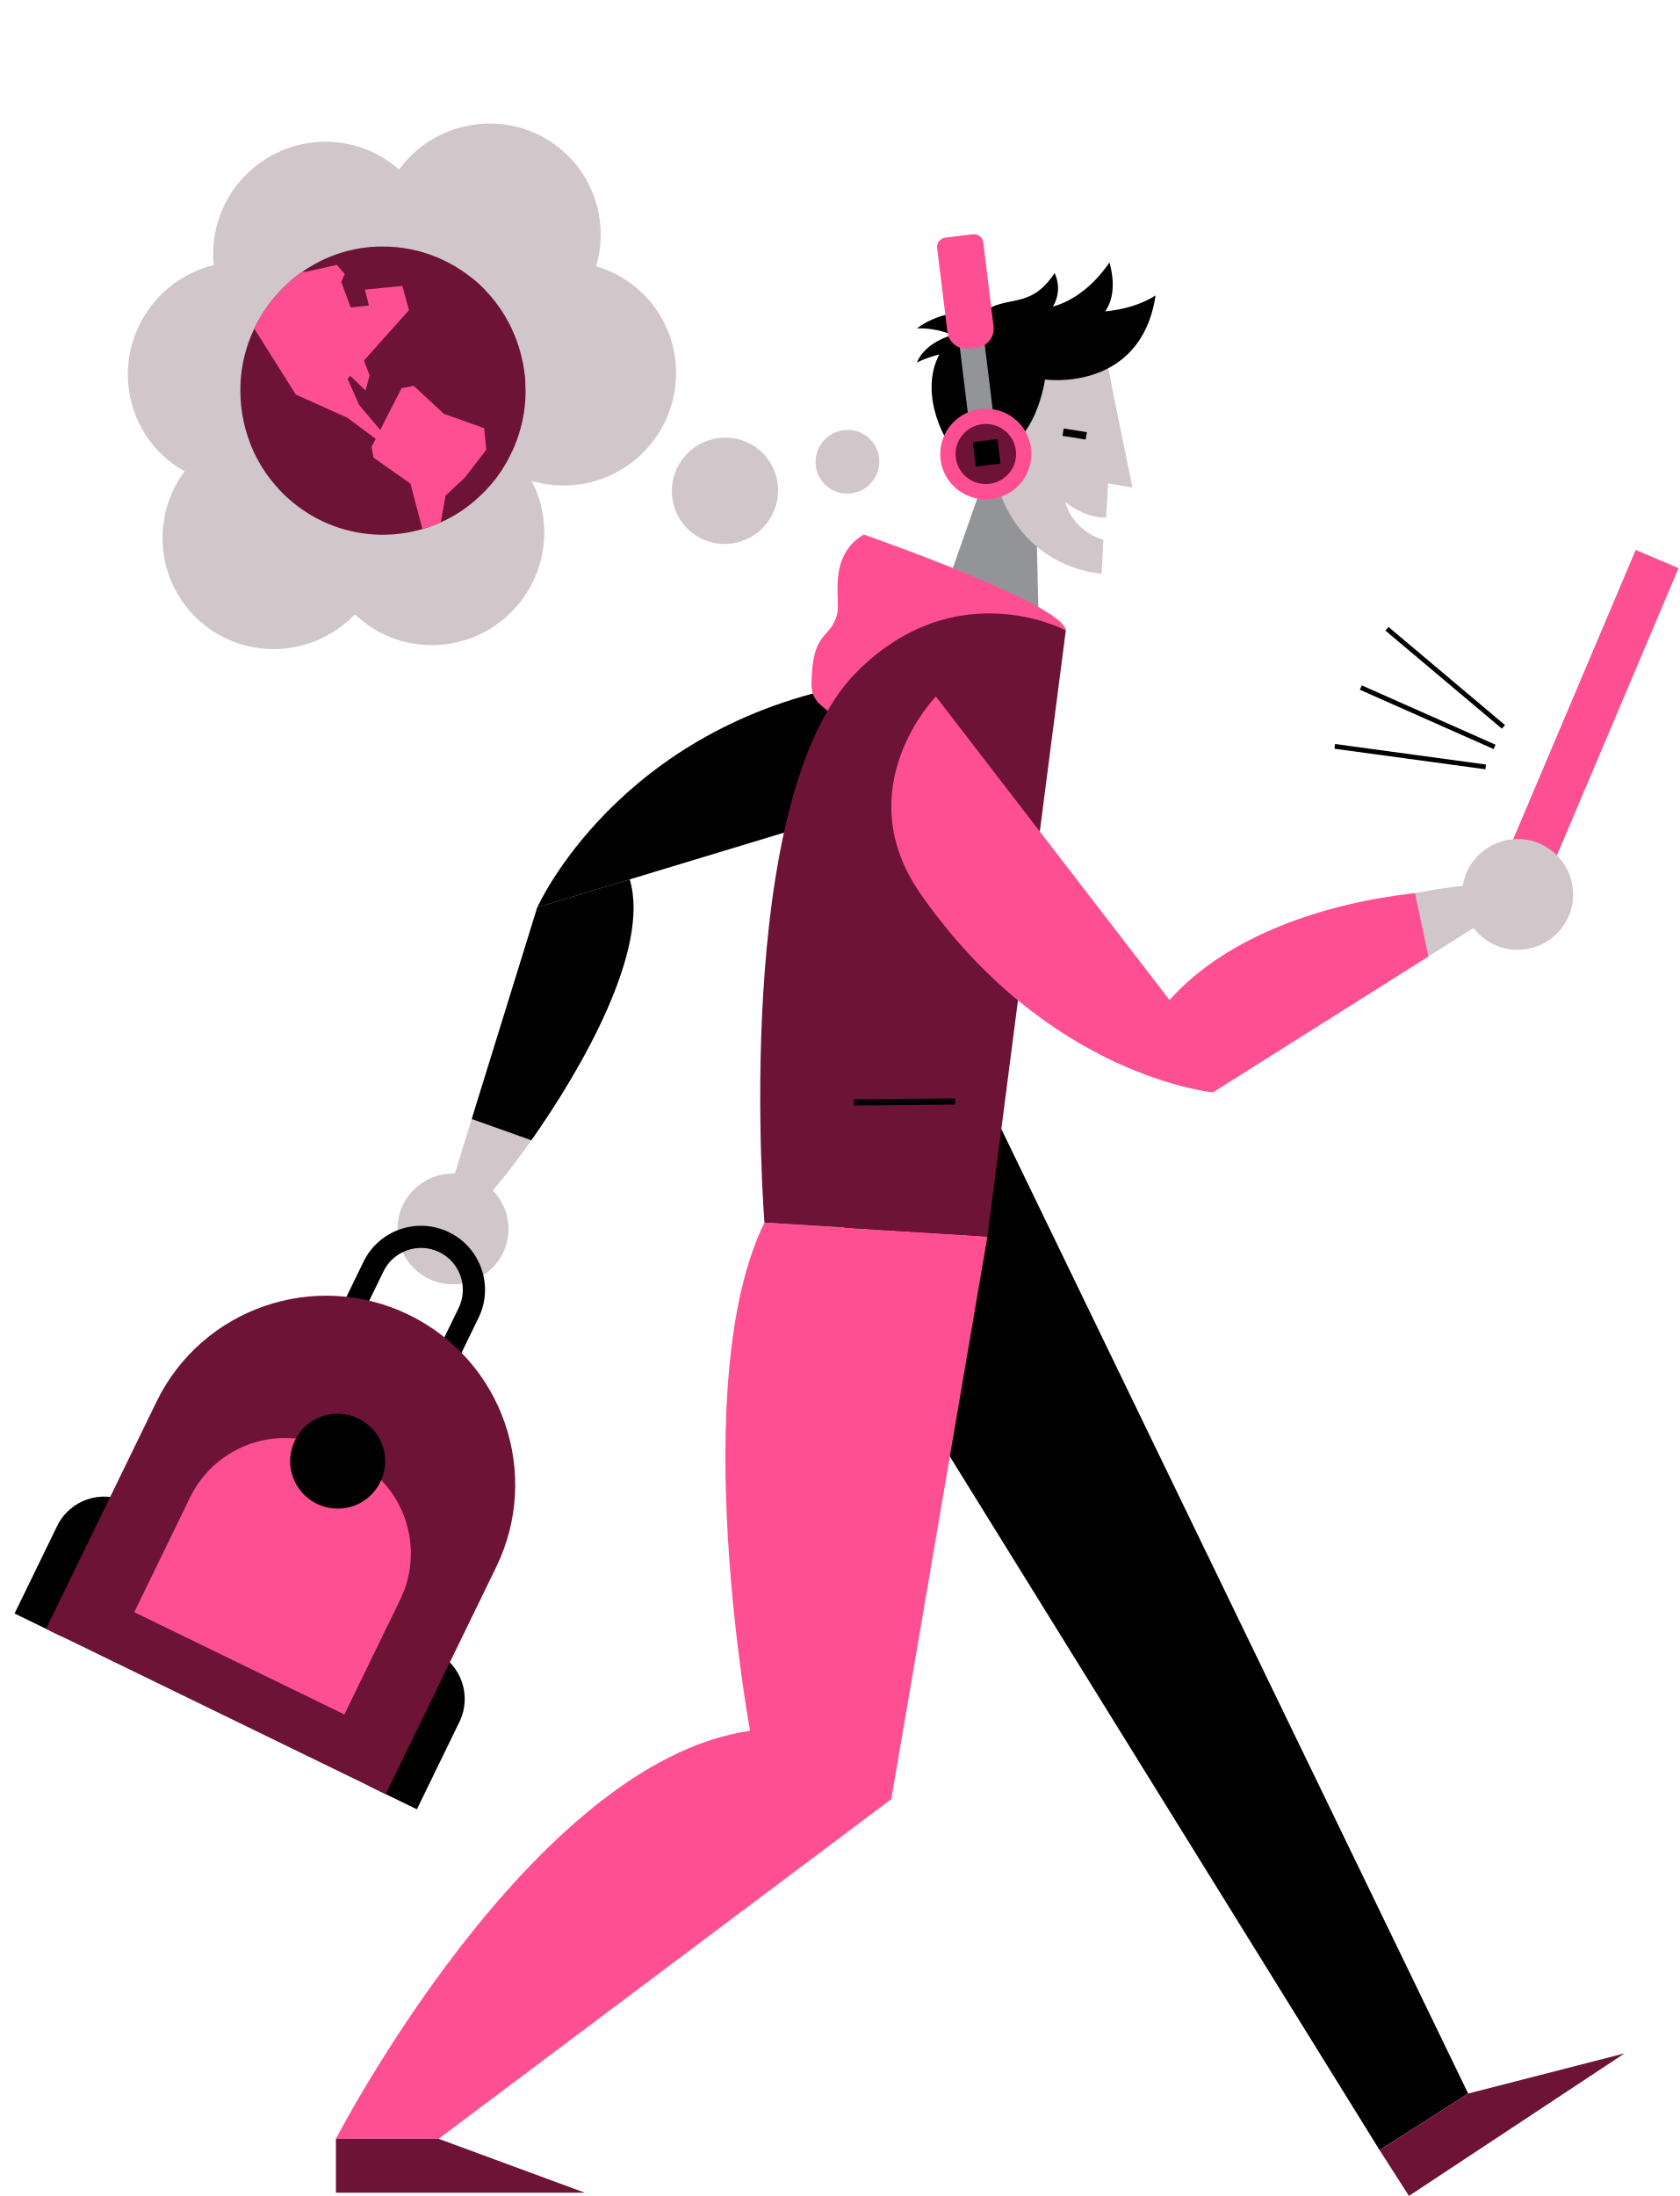
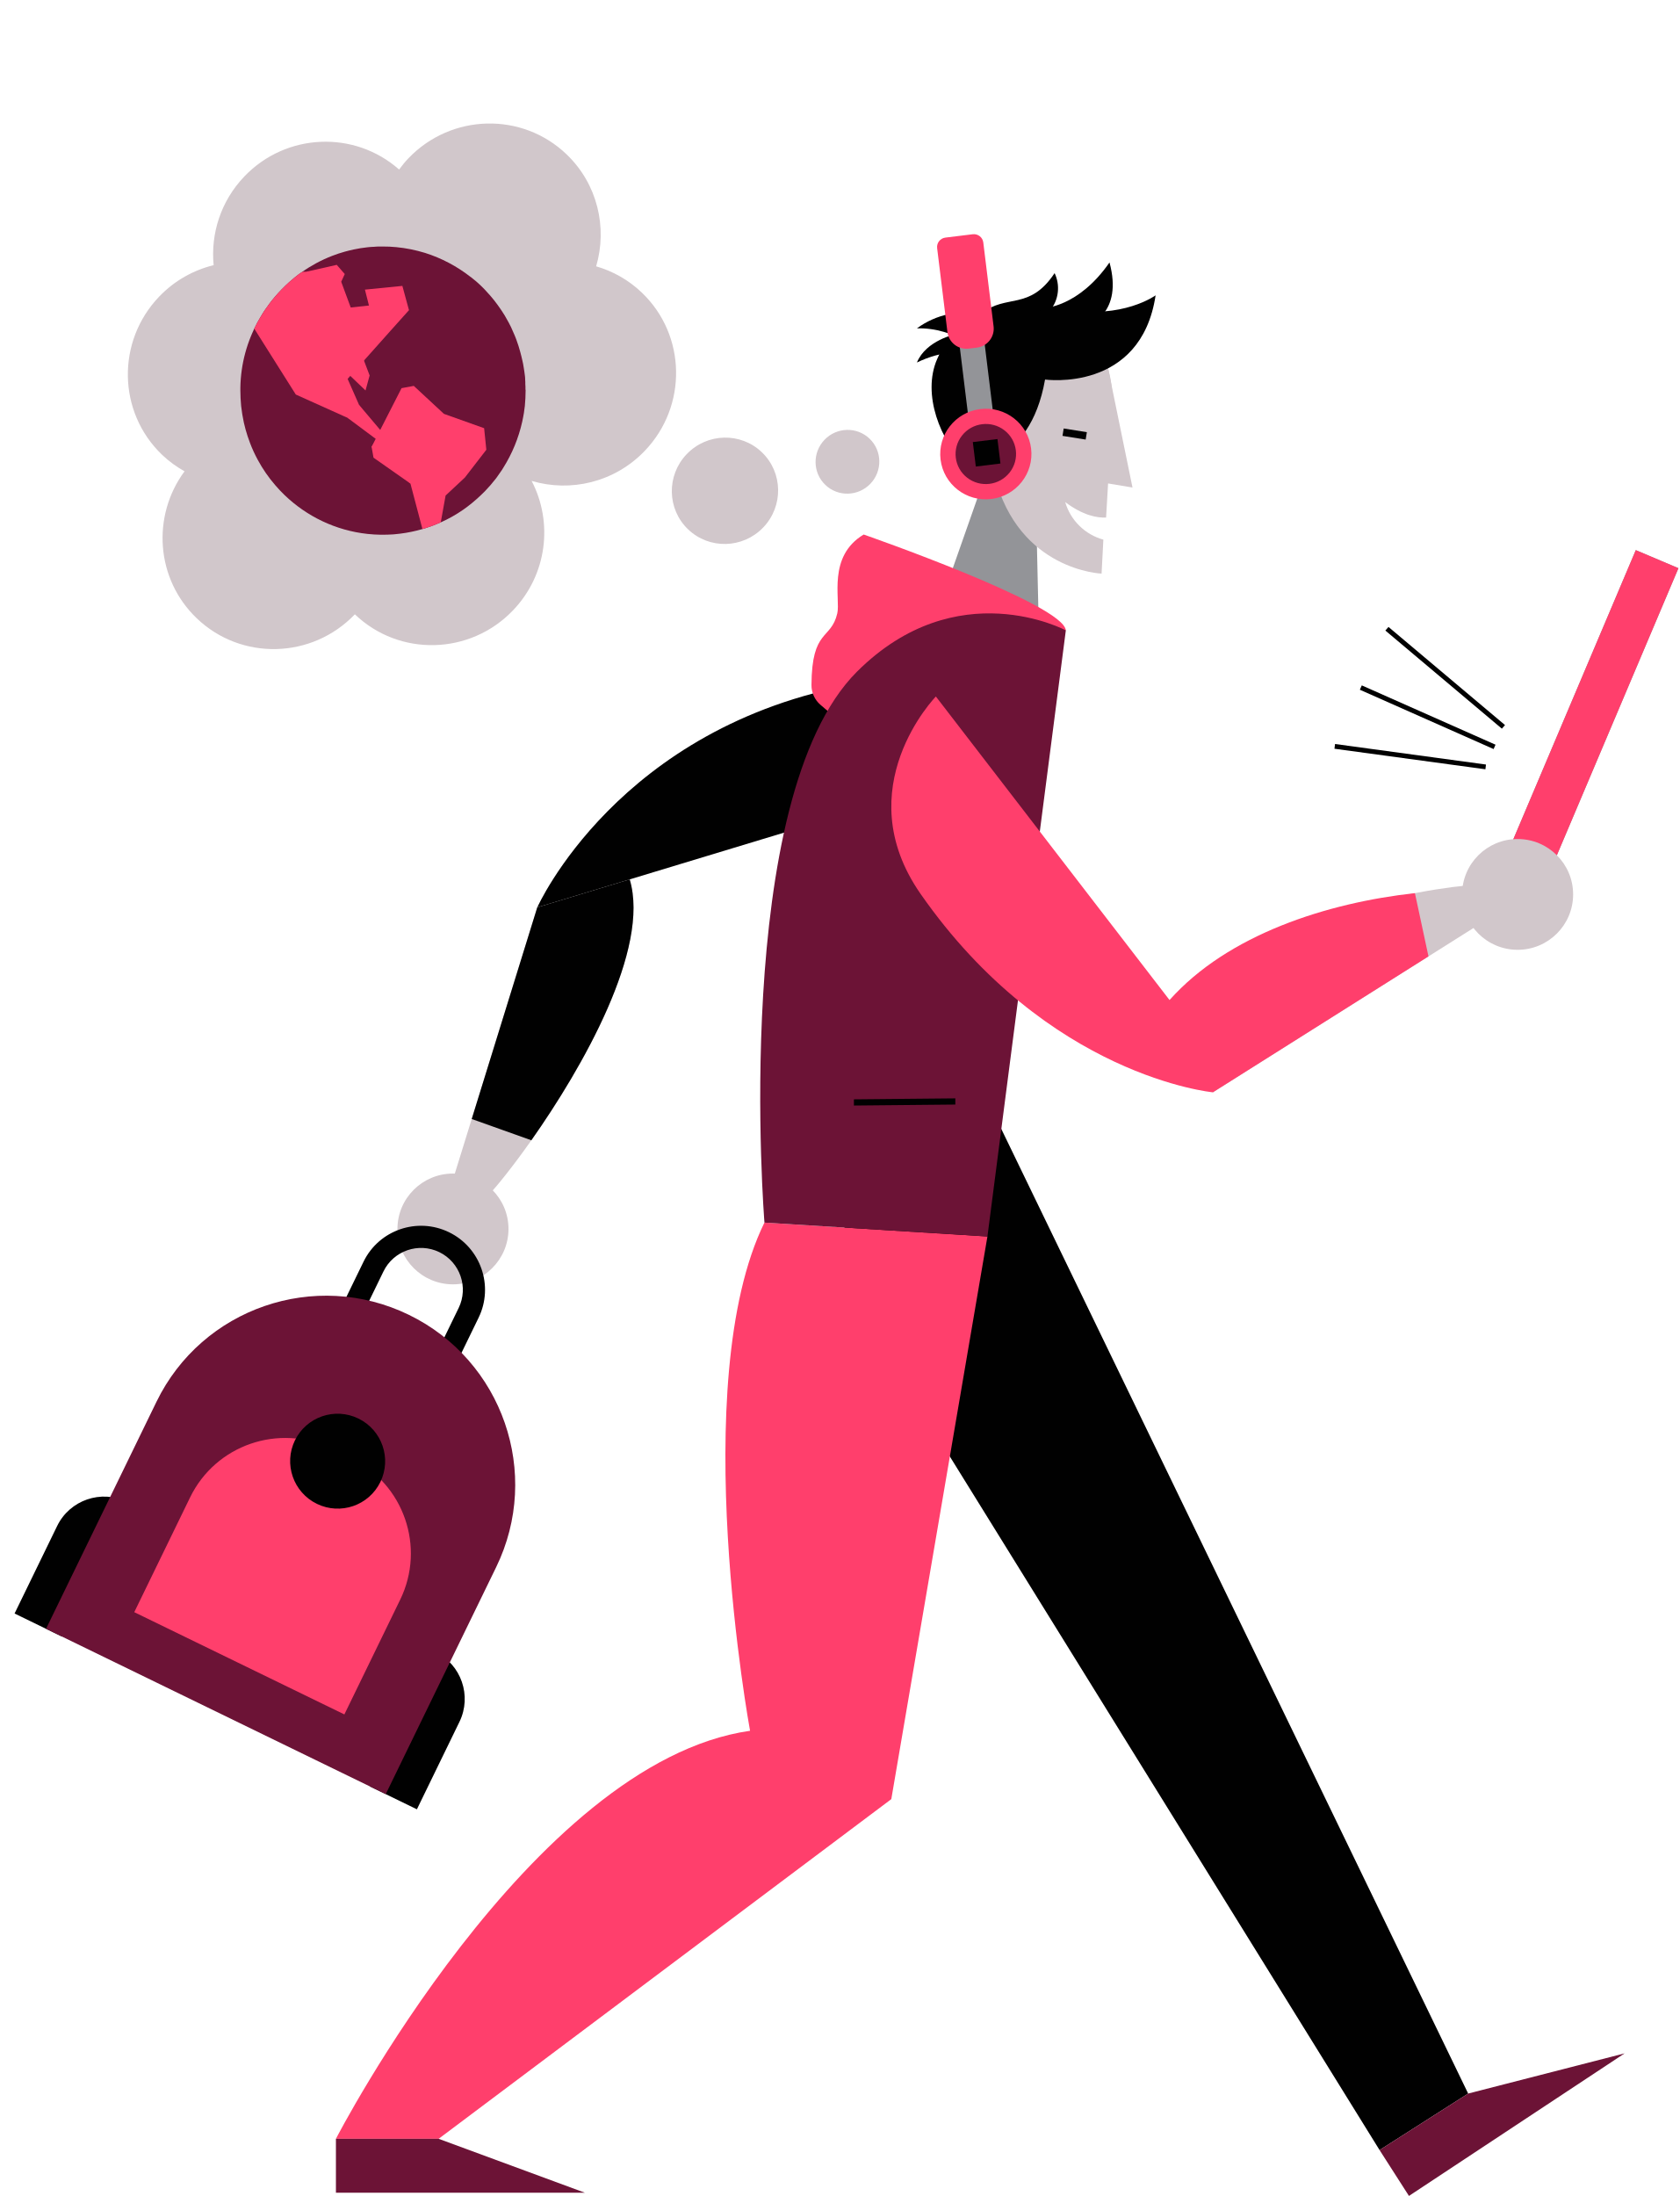
<svg xmlns="http://www.w3.org/2000/svg" width="642" height="839" viewBox="0 0 642 839" fill="none">
  <path d="M625.105 210.172L565.965 349.775L582.269 356.682L641.409 217.079L625.105 210.172Z" fill="#939598" />
-   <path d="M625.105 210.172L565.965 349.775L582.269 356.682L641.409 217.079L625.105 210.172Z" fill="#FF4F93" />
+   <path d="M625.105 210.172L565.965 349.775L582.269 356.682L641.409 217.079L625.105 210.172Z" fill="#ff3f6c" />
  <path d="M375.595 184.388L358.941 231.775L396.867 235.626L395.638 180.999L375.595 184.388Z" fill="#939498" />
  <path d="M423.443 140.722L432.779 186.265L418.965 183.968L423.443 140.722Z" fill="#D1C7CB" />
  <path d="M421.644 206.176C418.188 205.22 415.035 203.399 412.481 200.887C409.928 198.375 408.061 195.254 407.055 191.82C413.907 196.967 419.266 197.905 422.687 197.728C423.302 186.563 424.091 173.501 425.018 160.941C427.317 129.752 411.374 120.635 397.766 118.405C376.385 114.902 366.208 121.033 364.982 150.059C363.937 175.084 380.103 181.876 380.103 181.876C389.333 218.053 420.96 219.155 420.96 219.155L421.644 206.176Z" fill="#D1C7CB" />
  <path d="M399.363 145.009C399.363 145.009 435.97 150.125 441.609 112.834C441.609 112.834 429.006 122.045 407.428 118.209C384.712 114.18 366.764 117.51 358.133 137.167C352.225 150.621 359.456 168.792 369.223 177.66C369.223 177.66 393.407 178.795 399.363 145.009Z" fill="#010101" />
  <path d="M378.99 186.729C384.801 186.729 389.511 182.03 389.511 176.233C389.511 170.436 384.801 165.737 378.99 165.737C373.179 165.737 368.468 170.436 368.468 176.233C368.468 182.03 373.179 186.729 378.99 186.729Z" fill="#D1C7CB" />
  <path d="M415.337 165.12L406.482 163.701L406.027 166.528L414.882 167.946L415.337 165.12Z" fill="#010101" />
  <path d="M398.805 117.711C398.805 117.711 412.028 117.519 423.992 100.273C429.256 119.765 416.064 124.005 416.064 124.005L398.805 117.711Z" fill="#010101" />
  <path d="M375.996 120.106C371.594 119.118 367.031 119.084 362.614 120.005C358.198 120.927 354.031 122.783 350.396 125.448C357.352 125.27 364.19 127.278 369.94 131.188L375.996 120.106Z" fill="#010101" />
  <path d="M365.277 127.645C365.277 127.645 353.854 129.979 350.396 138.503C350.396 138.503 360.214 133.526 365.277 135.56V127.645Z" fill="#010101" />
  <path d="M375.105 119.706C384.713 112.134 393.367 118.824 403.012 104.35C404.092 106.61 404.518 109.126 404.24 111.614C403.963 114.103 402.995 116.465 401.445 118.433L375.105 119.706Z" fill="#010101" />
  <path d="M172.561 449.964L185.458 457.836C195.814 448.035 251.78 373.234 240.638 335.976L205.304 346.678L173.459 449.499L172.561 449.964Z" fill="#D1C7CB" />
  <path d="M561.049 799.857L527.193 821.446L313.328 476.351L379.429 424.685L561.049 799.857Z" fill="#010101" />
  <path d="M527.193 821.446L538.426 838.973L620.84 784.503L561.049 799.857L527.193 821.446Z" fill="#6C1336" />
  <path d="M173.1 490.693C184.816 490.693 194.314 481.218 194.314 469.531C194.314 457.843 184.816 448.368 173.1 448.368C161.383 448.368 151.885 457.843 151.885 469.531C151.885 481.218 161.383 490.693 173.1 490.693Z" fill="#D1C7CB" />
  <path d="M579.947 362.88C591.664 362.88 601.162 353.405 601.162 341.717C601.162 330.029 591.664 320.555 579.947 320.555C568.231 320.555 558.732 330.029 558.732 341.717C558.732 353.405 568.231 362.88 579.947 362.88Z" fill="#D1C7CB" />
  <path d="M398.886 288.044C398.886 288.044 376.082 252.653 327.454 261.248C236.112 277.363 205.321 346.668 205.316 346.678L398.886 288.044Z" fill="#010101" />
  <path d="M203.052 435.652C222.476 408.075 248.582 362.513 240.64 335.976L205.307 346.678L180.265 427.522L203.052 435.652Z" fill="#010101" />
-   <path d="M377.343 472.406L340.608 687.376L167.629 817.143H128.373C128.373 817.143 202.696 673.229 286.631 661.261C286.631 661.261 262.137 528.286 292.123 467.1L377.343 472.406Z" fill="#FF4F93" />
+   <path d="M377.343 472.406L340.608 687.376L167.629 817.143H128.373C128.373 817.143 202.696 673.229 286.631 661.261C286.631 661.261 262.137 528.286 292.123 467.1L377.343 472.406Z" fill="#ff3f6c" />
  <path d="M128.373 817.149V837.75H223.514L167.629 817.149H128.373Z" fill="#6C1336" />
-   <path d="M330.054 204.219C316.12 212.579 321.245 228.846 319.964 234.346C317.572 244.619 310.214 240.093 310.098 261.713C310.086 263.148 310.388 264.568 310.982 265.875C311.576 267.183 312.448 268.345 313.538 269.282L316.23 271.581C322.644 285.911 406.617 245.174 406.617 245.174H401.005C401.331 243.278 407.301 240.842 407.301 240.842C406.541 230.818 330.054 204.219 330.054 204.219Z" fill="#FF4F93" />
+   <path d="M330.054 204.219C316.12 212.579 321.245 228.846 319.964 234.346C317.572 244.619 310.214 240.093 310.098 261.713C310.086 263.148 310.388 264.568 310.982 265.875C311.576 267.183 312.448 268.345 313.538 269.282L316.23 271.581C322.644 285.911 406.617 245.174 406.617 245.174H401.005C401.331 243.278 407.301 240.842 407.301 240.842C406.541 230.818 330.054 204.219 330.054 204.219Z" fill="#ff3f6c" />
  <path d="M377.343 472.405L292.135 467.106C292.135 467.106 279.017 304.971 327.497 256.61C365.669 218.527 407.3 240.841 407.3 240.841L377.343 472.405Z" fill="#6C1336" />
  <path d="M567.511 352.638L563.235 338.17C548.964 338.509 467.386 351.706 439.893 390.356L463.507 417.331L566.53 352.384L567.511 352.638Z" fill="#D1C7CB" />
-   <path d="M545.883 365.404L540.704 341.231C507.266 344.9 469.22 357.01 446.938 382.082L357.639 266.104C357.639 266.104 323.587 301.042 351.781 341.494C400.539 411.451 463.499 417.329 463.511 417.329L545.883 365.404Z" fill="#FF4F93" />
+   <path d="M545.883 365.404L540.704 341.231C507.266 344.9 469.22 357.01 446.938 382.082L357.639 266.104C357.639 266.104 323.587 301.042 351.781 341.494C400.539 411.451 463.499 417.329 463.511 417.329L545.883 365.404Z" fill="#ff3f6c" />
  <path d="M326.316 422.379V420.009L365.075 419.637V422.007L326.316 422.379Z" fill="#010101" />
  <path d="M48.578 573.81L23.568 625.211L5.57 616.453L21.837 583.021C26.666 573.097 38.638 568.974 48.578 573.81Z" fill="#010101" />
  <path d="M166.328 631.104L141.318 682.505L159.316 691.262L175.583 657.83C180.412 647.906 176.269 635.941 166.328 631.104Z" fill="#010101" />
  <path d="M173.898 521.928L166.274 518.218L175.274 499.72C179.121 491.814 175.807 482.247 167.888 478.393C159.968 474.54 150.397 477.838 146.55 485.744L137.549 504.242L129.925 500.532L138.926 482.034C144.811 469.93 159.466 464.883 171.589 470.782C183.713 476.681 188.787 491.327 182.898 503.43L173.898 521.928Z" fill="#010101" />
  <path d="M147.407 685.467L17.59 622.302L59.801 535.549C77.214 499.763 120.39 484.891 156.239 502.334C192.087 519.776 207.033 562.927 189.62 598.715L147.409 685.468L147.407 685.467Z" fill="#6C1336" />
-   <path d="M134.25 557.172L126.659 553.478C106.584 543.71 82.404 552.037 72.652 572.078L51.308 615.944L131.598 655.011L152.942 611.145C162.695 591.104 154.325 566.94 134.25 557.172Z" fill="#FF4F93" />
+   <path d="M134.25 557.172L126.659 553.478C106.584 543.71 82.404 552.037 72.652 572.078L51.308 615.944L131.598 655.011L152.942 611.145C162.695 591.104 154.325 566.94 134.25 557.172Z" fill="#ff3f6c" />
  <path d="M121.098 574.556C130.115 578.944 140.975 575.203 145.355 566.202C149.734 557.201 145.975 546.347 136.958 541.96C127.941 537.572 117.081 541.313 112.701 550.314C108.322 559.315 112.081 570.169 121.098 574.556Z" fill="#010101" />
  <path d="M375.9 128.288L366.385 129.456L370.26 161.034L379.775 159.866L375.9 128.288Z" fill="#939498" />
-   <path d="M378.836 190.643C388.391 189.471 395.193 180.829 394.029 171.342C392.865 161.854 384.175 155.114 374.621 156.286C365.066 157.459 358.264 166.1 359.428 175.588C360.592 185.075 369.282 191.816 378.836 190.643Z" fill="#FF4F93" />
+   <path d="M378.836 190.643C388.391 189.471 395.193 180.829 394.029 171.342C392.865 161.854 384.175 155.114 374.621 156.286C365.066 157.459 358.264 166.1 359.428 175.588C360.592 185.075 369.282 191.816 378.836 190.643Z" fill="#ff3f6c" />
  <path d="M385.829 180.524C389.764 175.525 388.879 168.312 383.852 164.412C378.825 160.513 371.56 161.404 367.626 166.403C363.691 171.403 364.576 178.616 369.603 182.516C374.629 186.415 381.894 185.524 385.829 180.524Z" fill="#6C1336" />
-   <path d="M361.288 90.776L371.714 89.497C373.705 89.253 375.516 90.658 375.759 92.635L379.693 124.696C380.183 128.687 377.321 132.322 373.302 132.815L370.22 133.193C366.201 133.687 362.546 130.851 362.056 126.86L358.122 94.799C357.879 92.822 359.297 91.021 361.288 90.776Z" fill="#FF4F93" />
+   <path d="M361.288 90.776L371.714 89.497C373.705 89.253 375.516 90.658 375.759 92.635L379.693 124.696C380.183 128.687 377.321 132.322 373.302 132.815L370.22 133.193C366.201 133.687 362.546 130.851 362.056 126.86L358.122 94.799C357.879 92.822 359.297 91.021 361.288 90.776Z" fill="#ff3f6c" />
  <path d="M381.172 167.743L371.757 168.898L372.904 178.247L382.319 177.092L381.172 167.743Z" fill="#010101" />
  <path d="M70.521 180.065C67.471 178.351 64.57 176.282 61.927 173.75C44.939 157.478 44.449 130.416 60.834 113.31C66.714 107.172 73.972 103.189 81.639 101.305C80.474 89.297 84.351 76.837 93.387 67.403C109.369 50.718 135.478 49.714 152.519 64.769C153.612 63.286 154.771 61.84 156.08 60.473C172.465 43.367 199.523 42.692 216.512 58.964C228.372 70.325 232.165 86.935 227.816 101.753C234.173 103.596 240.193 106.925 245.298 111.815C262.287 128.088 262.776 155.15 246.391 172.256C234.854 184.3 218.037 188.16 203.156 183.732C211.414 199.527 209.127 219.532 196.037 233.197C179.652 250.303 152.594 250.978 135.606 234.706C119.221 251.811 92.163 252.487 75.174 236.214C59.533 221.242 57.912 197.148 70.521 180.065Z" fill="#D1C7CB" />
  <path d="M291.664 201.516C283.876 209.647 271.016 209.968 262.941 202.233C254.866 194.499 254.634 181.638 262.422 173.507C270.21 165.376 283.069 165.055 291.144 172.79C299.219 180.525 299.452 193.386 291.664 201.516Z" fill="#D1C7CB" />
  <path d="M332.612 184.823C327.942 189.698 320.232 189.89 315.391 185.253C310.549 180.615 310.41 172.904 315.079 168.029C319.749 163.154 327.459 162.962 332.3 167.599C337.142 172.237 337.281 179.948 332.612 184.823Z" fill="#D1C7CB" />
  <path d="M200.86 149.125C200.86 151.138 200.743 153.15 200.567 155.104C200.508 155.518 200.45 155.992 200.391 156.406C200.379 156.478 200.373 156.549 200.356 156.626C200.315 156.969 200.262 157.318 200.215 157.709C200.039 158.834 199.805 159.959 199.57 161.083C198.163 167.418 195.7 173.338 192.358 178.666C192.182 178.962 191.947 179.317 191.771 179.613L189.66 182.632C189.549 182.78 189.432 182.928 189.309 183.076C188.066 184.687 186.717 186.202 185.321 187.664C183.269 189.736 181.099 191.69 178.754 193.466C178.343 193.762 177.933 194.058 177.464 194.413C177.347 194.532 177.229 194.591 177.053 194.709C175.67 195.674 174.233 196.574 172.755 197.403C171.354 198.19 169.911 198.919 168.428 199.576C166.657 200.369 164.839 201.067 162.975 201.665C162.84 201.707 162.699 201.754 162.564 201.796C162.189 201.914 161.814 202.027 161.432 202.133C160.055 202.536 158.653 202.885 157.234 203.175C155.827 203.471 154.419 203.708 152.954 203.885C152.168 203.98 151.417 204.075 150.643 204.134C150.438 204.152 150.233 204.17 150.022 204.181C148.79 204.241 147.559 204.3 146.328 204.3H145.565C143.847 204.276 142.147 204.176 140.47 203.992C128.238 202.684 117.197 197.267 108.741 189.144C107.51 187.96 106.337 186.717 105.223 185.415C102.643 182.455 100.356 179.14 98.48 175.647C97.365 173.575 96.369 171.443 95.548 169.253C94.258 165.879 93.261 162.386 92.674 158.775C92.633 158.579 92.598 158.378 92.569 158.177C92.399 157.176 92.293 156.14 92.147 155.104C91.971 153.15 91.853 151.197 91.853 149.243V148.118C91.93 143.524 92.575 139.067 93.73 134.822C94.322 132.626 95.055 130.488 95.905 128.416C96.034 128.097 96.169 127.777 96.31 127.457C96.58 126.818 96.861 126.179 97.16 125.551C97.899 123.97 98.732 122.425 99.652 120.945C100.121 120.176 100.59 119.347 101.118 118.577C101.693 117.725 102.285 116.884 102.907 116.067C104.32 114.19 105.839 112.409 107.463 110.727C108.454 109.691 109.492 108.703 110.559 107.743C110.911 107.447 111.321 107.092 111.673 106.796C111.743 106.743 111.814 106.684 111.878 106.631C112.101 106.447 112.312 106.269 112.494 106.086C112.67 105.967 112.846 105.79 113.022 105.671C113.373 105.375 113.725 105.139 114.077 104.843C114.429 104.606 114.781 104.31 115.191 104.073C115.22 104.049 115.256 104.032 115.291 104.008C118.879 101.462 122.767 99.367 126.907 97.762C128.472 97.158 130.073 96.62 131.709 96.164C132.853 95.844 134.008 95.56 135.186 95.311C136.887 94.956 138.587 94.66 140.347 94.483C141.109 94.423 141.812 94.305 142.575 94.305H142.809C143.044 94.305 143.278 94.246 143.513 94.246C143.865 94.246 144.158 94.186 144.451 94.186H146.328C148.028 94.186 149.728 94.246 151.429 94.423C155.24 94.778 158.876 95.548 162.394 96.614C168.786 98.627 174.649 101.764 179.809 105.79C179.868 105.79 179.868 105.849 179.927 105.849C180.63 106.382 181.334 106.974 182.038 107.566C183.093 108.454 184.09 109.46 185.087 110.467C185.38 110.763 185.615 111 185.849 111.296C186.905 112.361 187.843 113.545 188.781 114.67C189.778 115.913 190.657 117.156 191.537 118.459C191.889 119.051 192.299 119.584 192.651 120.176C192.768 120.353 192.827 120.472 192.944 120.649C193.472 121.537 194 122.484 194.469 123.372C194.469 123.432 194.527 123.491 194.527 123.491C195.055 124.438 195.524 125.445 195.935 126.451C196.169 126.984 196.404 127.517 196.638 128.049C196.931 128.701 197.166 129.352 197.401 130.003C197.928 131.424 198.397 132.904 198.808 134.443C199.101 135.568 199.394 136.633 199.629 137.758C199.746 138.232 199.805 138.705 199.922 139.12C199.981 139.593 200.098 140.067 200.157 140.541C200.215 140.896 200.274 141.251 200.332 141.665C200.332 141.784 200.391 141.962 200.391 142.08C200.45 142.494 200.508 142.968 200.567 143.382C200.626 143.797 200.684 144.27 200.684 144.685V144.981C200.684 145.277 200.743 145.573 200.743 145.928V146.638C200.743 146.994 200.802 147.349 200.802 147.704C200.802 147.763 200.802 147.763 200.802 147.822V148.77C200.86 148.888 200.86 149.006 200.86 149.125Z" fill="#6C1336" />
-   <path d="M185.849 171.833L177.647 182.45L170.286 189.316L168.429 199.576C166.658 200.369 164.84 201.068 162.976 201.665C162.841 201.707 162.7 201.754 162.565 201.796C162.19 201.914 161.814 202.027 161.433 202.133L156.848 184.758L142.001 170.727L153.447 148.302L158.126 147.432L169.643 158.117L185.006 163.594L185.849 171.833Z" fill="#FF4F93" />
-   <path d="M148.883 126.765L132.84 144.762L139.102 158.976L136.645 161.356L113.038 150.735L97.159 125.551C97.898 123.97 98.731 122.425 99.651 120.945C100.12 120.176 100.589 119.347 101.117 118.577C101.692 117.725 102.284 116.884 102.906 116.067C104.319 114.19 105.837 112.408 107.462 110.727C108.453 109.691 109.491 108.702 110.558 107.743C110.91 107.447 111.32 107.092 111.672 106.796C111.742 106.743 111.813 106.684 111.877 106.63C112.1 106.447 112.311 106.269 112.493 106.086C112.669 105.967 112.845 105.79 113.021 105.671C113.372 105.375 113.724 105.139 114.076 104.843C114.428 104.606 114.78 104.31 115.19 104.073C115.219 104.049 115.255 104.031 115.29 104.008C119.465 101.8 156.289 118.5 156.289 118.5L148.883 126.765Z" fill="#FF4F93" />
-   <path d="M145.539 164.545L144.256 168.169L132.78 159.617L137.216 154.692L145.539 164.545Z" fill="#FF4F93" />
+   <path d="M185.849 171.833L177.647 182.45L170.286 189.316L168.429 199.576C166.658 200.369 164.84 201.068 162.976 201.665C162.841 201.707 162.7 201.754 162.565 201.796C162.19 201.914 161.814 202.027 161.433 202.133L156.848 184.758L142.001 170.727L153.447 148.302L158.126 147.432L169.643 158.117L185.006 163.594L185.849 171.833Z" fill="#ff3f6c" />
+   <path d="M148.883 126.765L132.84 144.762L139.102 158.976L136.645 161.356L113.038 150.735L97.159 125.551C97.898 123.97 98.731 122.425 99.651 120.945C100.12 120.176 100.589 119.347 101.117 118.577C101.692 117.725 102.284 116.884 102.906 116.067C104.319 114.19 105.837 112.408 107.462 110.727C108.453 109.691 109.491 108.702 110.558 107.743C110.91 107.447 111.32 107.092 111.672 106.796C111.742 106.743 111.813 106.684 111.877 106.63C112.1 106.447 112.311 106.269 112.493 106.086C112.669 105.967 112.845 105.79 113.021 105.671C113.372 105.375 113.724 105.139 114.076 104.843C114.428 104.606 114.78 104.31 115.19 104.073C115.219 104.049 115.255 104.031 115.29 104.008C119.465 101.8 156.289 118.5 156.289 118.5L148.883 126.765Z" fill="#ff3f6c" />
+   <path d="M145.539 164.545L144.256 168.169L132.78 159.617L137.216 154.692L145.539 164.545Z" fill="#ff3f6c" />
  <path d="M150.046 115.741L134.026 117.481L129.926 106.385L146.177 101.79L150.046 115.741Z" fill="#6C1336" />
-   <path d="M156.289 118.5L141.368 118.194L139.456 110.656L153.765 109.232L156.289 118.5Z" fill="#FF4F93" />
-   <path d="M131.746 104.702L128.082 112.69L116.977 103.831L128.688 101.188L131.746 104.702Z" fill="#FF4F93" />
-   <path d="M156.846 184.755L142.733 174.853L141.998 170.729L144.612 166.932L161.134 178.524L156.846 184.755Z" fill="#FF4F93" />
-   <path d="M141.253 143.449L139.681 149.178L130.125 140.041L137.123 132.581L141.253 143.449Z" fill="#FF4F93" />
+   <path d="M156.289 118.5L141.368 118.194L139.456 110.656L153.765 109.232L156.289 118.5Z" fill="#ff3f6c" />
+   <path d="M131.746 104.702L128.082 112.69L116.977 103.831L128.688 101.188L131.746 104.702Z" fill="#ff3f6c" />
+   <path d="M156.846 184.755L142.733 174.853L141.998 170.729L144.612 166.932L161.134 178.524L156.846 184.755Z" fill="#ff3f6c" />
+   <path d="M141.253 143.449L139.681 149.178L130.125 140.041L137.123 132.581L141.253 143.449Z" fill="#ff3f6c" />
  <path d="M520.401 261.856L571.509 284.52L570.771 286.184L519.663 263.52L520.401 261.856Z" fill="#010101" />
  <path d="M567.858 292.098L567.638 293.909L509.959 286.061L510.18 284.25L567.858 292.098Z" fill="#010101" />
  <path d="M530.6 239.526L575.128 277.014L573.934 278.393L529.406 240.905L530.6 239.526Z" fill="#010101" />
</svg>
